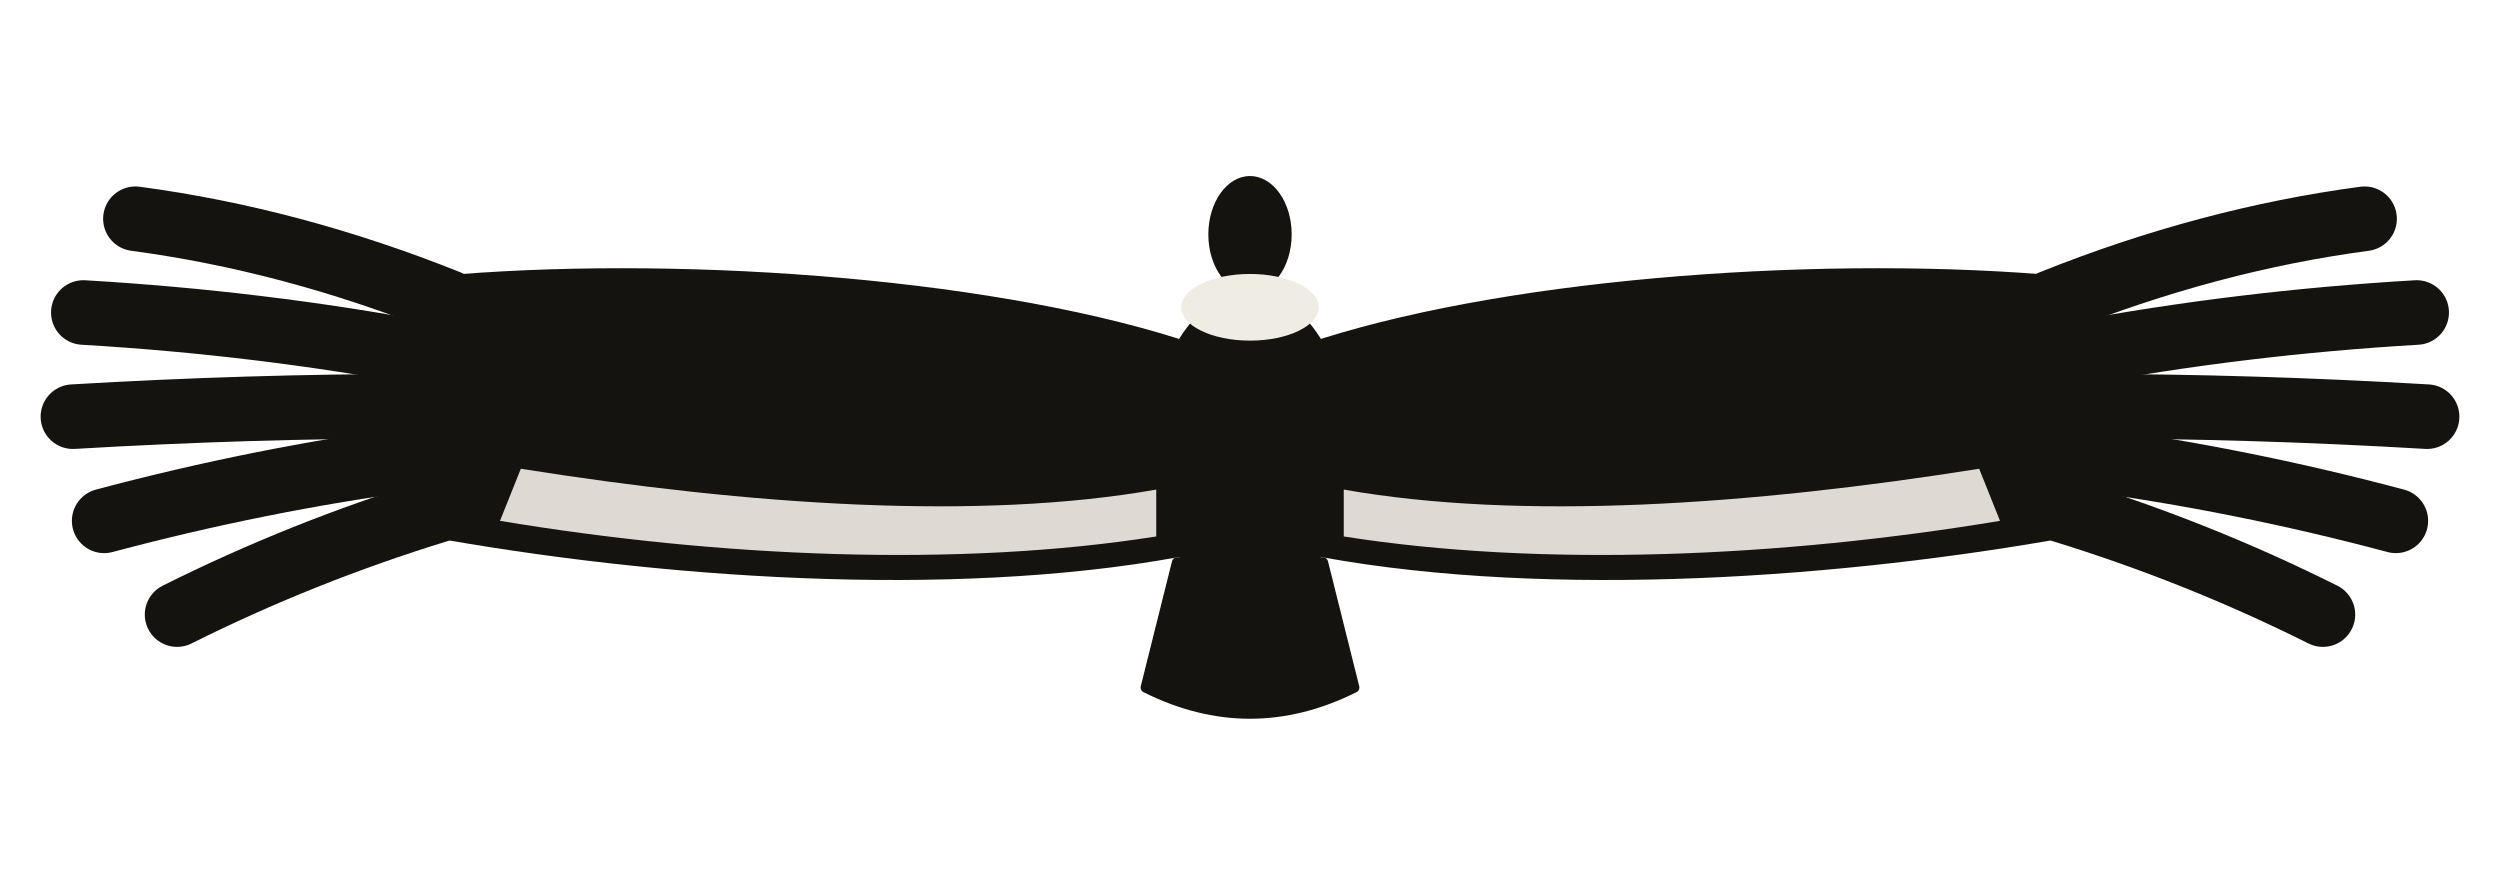
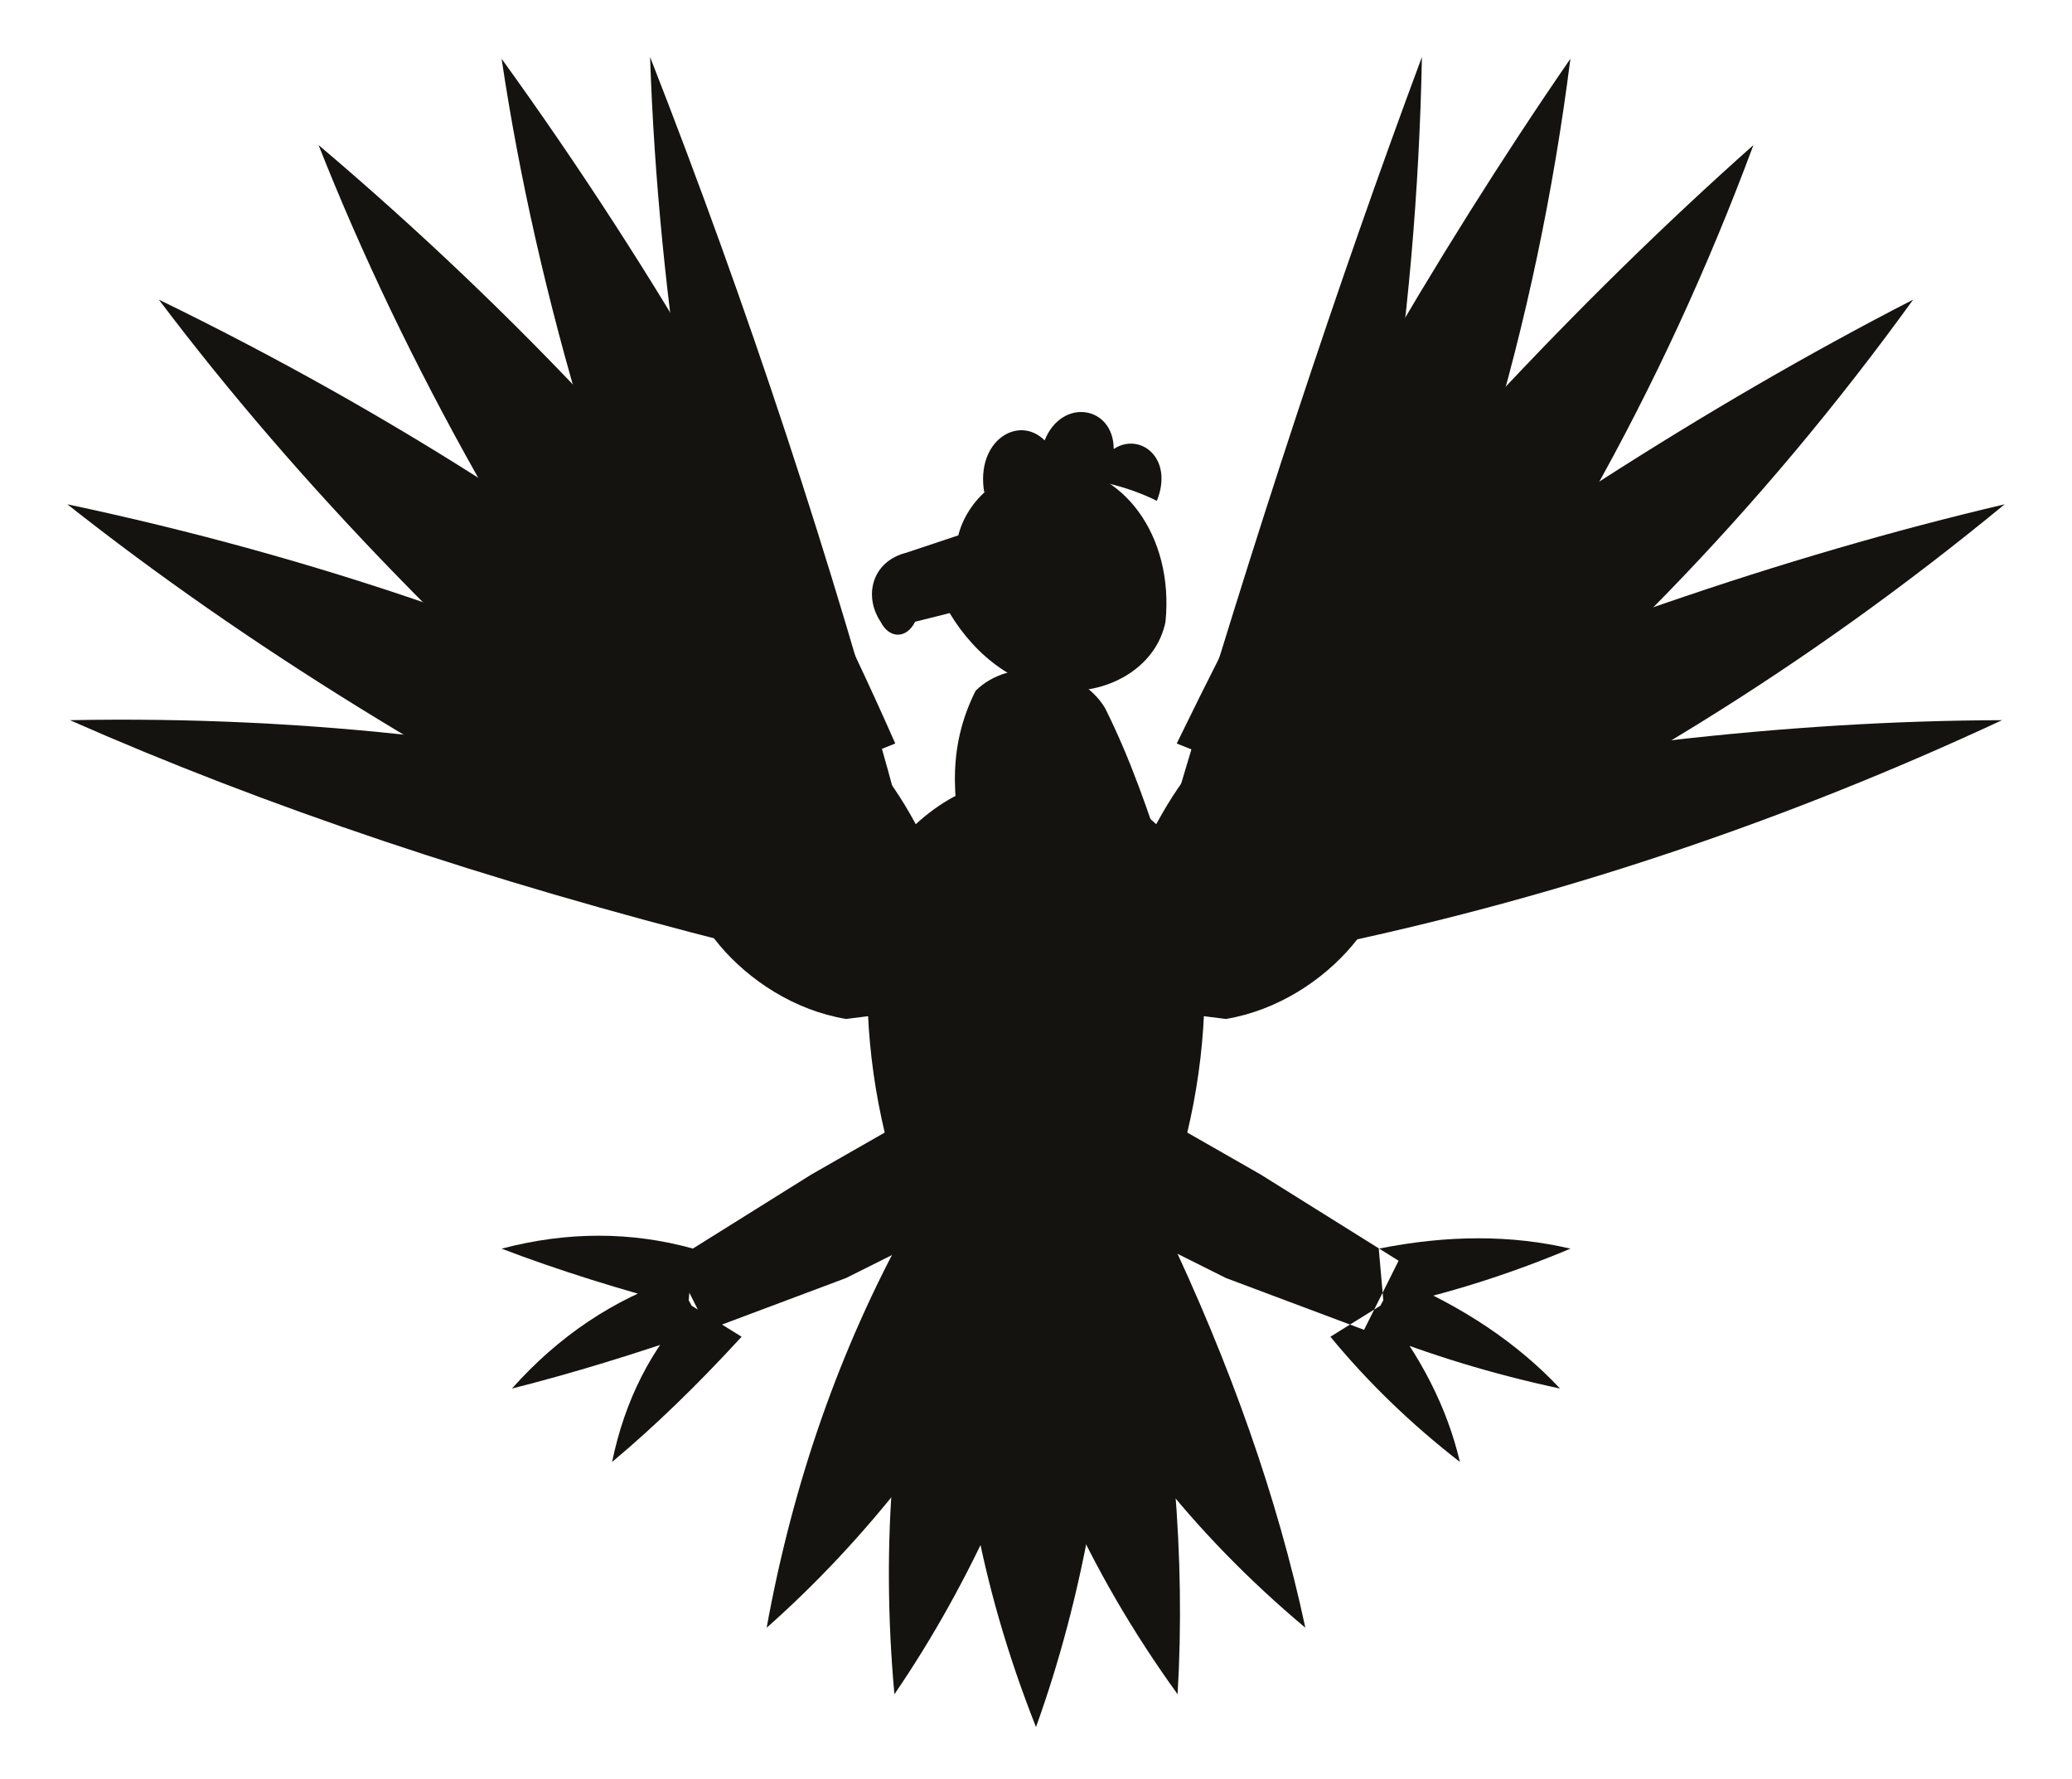
- <svg xmlns="http://www.w3.org/2000/svg" viewBox="0 0 240 84" role="img" aria-label="Cóndor andino planeando">
-   <g fill="#14130f" stroke="#14130f" stroke-linecap="round" stroke-linejoin="round">
-     <path stroke-width="1" d="M113 33 C 94 27, 64 25, 42 27 C 35 33, 35 45, 41 51 C 63 55, 91 57, 113 53 Z" />
-     <path stroke-width="1" d="M127 33 C 146 27, 176 25, 198 27 C 205 33, 205 45, 199 51 C 177 55, 149 57, 127 53 Z" />
-     <g fill="none" stroke-width="6.2">
-       <path d="M43 29 Q 28 23, 13 21" />
-       <path d="M41 34 Q 25 31, 8 30" />
-       <path d="M40 39 Q 24 39, 7 40" />
-       <path d="M40 44 Q 25 46, 10 50" />
-       <path d="M42 49 Q 29 53, 17 59" />
-       <path d="M197 29 Q 212 23, 227 21" />
-       <path d="M199 34 Q 215 31, 232 30" />
-       <path d="M200 39 Q 216 39, 233 40" />
-       <path d="M200 44 Q 215 46, 230 50" />
-       <path d="M198 49 Q 211 53, 223 59" />
-     </g>
-     <ellipse cx="120" cy="43" rx="9.5" ry="15" stroke-width="0" />
-     <path stroke-width="1" d="M113 54 L 110 66 Q 120 71, 130 66 L 127 54 Z" />
-     <ellipse cx="120" cy="22.5" rx="4" ry="5.6" stroke-width="0" />
+ <svg xmlns="http://www.w3.org/2000/svg" viewBox="0 0 240 206" role="img" aria-label="Cóndor andino con las alas explayadas">
+   <g fill="#14130f">
+     <path d="M104.3 94.5Q92.3 50 75.3 6.6Q76.7 48.6 89.7 97.5Z" />
+     <path d="M150.3 97.5Q163.8 53.4 164.7 6.6Q150.1 45.8 135.7 94.5Z" />
+     <path d="M103.7 86.1Q85.4 44.6 58.1 6.8Q64.3 48.3 84.3 93.9Z" />
+     <path d="M155.7 93.9Q176 53.3 181.9 6.8Q158.2 41.2 136.3 86.1Z" />
+     <path d="M97.6 81.9Q71.6 46.2 36.9 16.8Q51.9 54.8 80.4 94.1Z" />
+     <path d="M159.6 94.1Q187.2 59.6 203.1 16.8Q172.6 43.9 142.4 81.9Z" />
+     <path d="M92.4 82.3Q58.9 54.4 18.4 34.7Q42.7 66.9 79.6 97.7Z" />
+     <path d="M160.4 97.7Q195.2 71.2 221.6 34.7Q185.8 53.1 147.6 82.3Z" />
+     <path d="M89.1 86.4Q50.8 67.5 7.8 58.4Q38.7 82.8 80.9 103.6Z" />
+     <path d="M159.1 103.6Q198.2 86.4 232.2 58.4Q193.9 67.4 150.9 86.4Z" />
+     <path d="M88.8 92.7Q49.6 82.6 8.1 83.4Q42.1 98.4 85.2 109.3Z" />
+     <path d="M154.8 109.3Q194.3 100.9 231.9 83.4Q194.7 83.5 151.2 92.7Z" />
+     <path d="M114 116C110 102 104 88 96 84C90 80 82 82 80 98C77 104 86 116 98 118Z" />
+     <path d="M126 116C130 102 136 88 144 84C150 80 158 82 160 98C163 104 154 116 142 118Z" />
+     <path d="M111 150Q110.1 175 120 200Q128.1 177.5 129 150Z" />
+     <path d="M107.8 145.8Q101.2 169.8 103.6 196.2Q117 176.6 124.2 150.2Z" />
+     <path d="M115.8 150.2Q120.8 174.6 136.4 196.2Q137.8 172.6 132.2 145.8Z" />
+     <path d="M105.1 142Q93.4 163.2 88.8 188.5Q106.1 173.2 118.9 150Z" />
+     <path d="M121.1 150Q131.4 171.9 151.2 188.5Q146.4 166.1 134.9 142Z" />
+     <path d="M108 128L94 136L78 146L82 154L98 148L114 140ZM80.3 144.6Q69.5 141.6 58.1 144.6Q67.8 148.3 79.7 151.4ZM78.4 148Q67.4 151.7 59.3 160.8Q69.6 158.2 81.6 154ZM80.1 151.2Q73.1 158.6 70.9 169.3Q78.2 163.2 85.9 154.8Z" />
+     <path d="M132 128L146 136L162 146L158 154L142 148L126 140ZM160.3 151.4Q171.2 149.1 181.9 144.6Q171.7 142.2 159.7 144.6ZM158.4 154Q169 158.3 180.7 160.8Q173.3 152.9 161.6 148ZM154.1 154.8Q160.6 162.7 169.1 169.3Q166.9 159.9 159.9 151.2Z" />
+     <path d="M102 100C98 118 102 138 112 154L120 160L128 154C138 138 142 118 138 100C132 92 126 90 120 90C114 90 108 92 102 100Z" />
+     <path d="M112 100C110 92 110 86 113 80C117 76 125 77 128 82C131 88 133 94 135 100Z" />
+     <path d="M135.0 72.0C136.0 62.0 130.0 54.0 122.0 54.0C116.0 54.0 112.0 58.0 111.0 62.0L105.0 64.0C101.0 65.0 100.0 69.0 102.0 72.0C103.0 74.0 105.0 74.0 106.0 72.0L110.0 71.0C113.0 76.0 118.0 80.0 124.0 80.0C129.0 80.0 134.0 77.0 135.0 72.0Z" />
+     <path d="M114.0 57.0C113.0 51.0 118.0 48.0 121.0 51.0C123.0 46.0 129.0 47.0 129.0 52.0C132.0 50.0 136.0 53.0 134.0 58.0C128.0 55.0 119.0 54.0 114.0 57.0Z" />
  </g>
-   <path fill="#efece4" opacity=".92" d="M50 45 C 72 48.5, 94 50, 111 47 L 111 51.5 C 92 54.5, 69 53.5, 48 50 Z" />
-   <path fill="#efece4" opacity=".92" d="M190 45 C 168 48.5, 146 50, 129 47 L 129 51.5 C 148 54.5, 171 53.5, 192 50 Z" />
-   <ellipse cx="120" cy="29.5" rx="6.6" ry="3.2" fill="#efece4" />
</svg>
